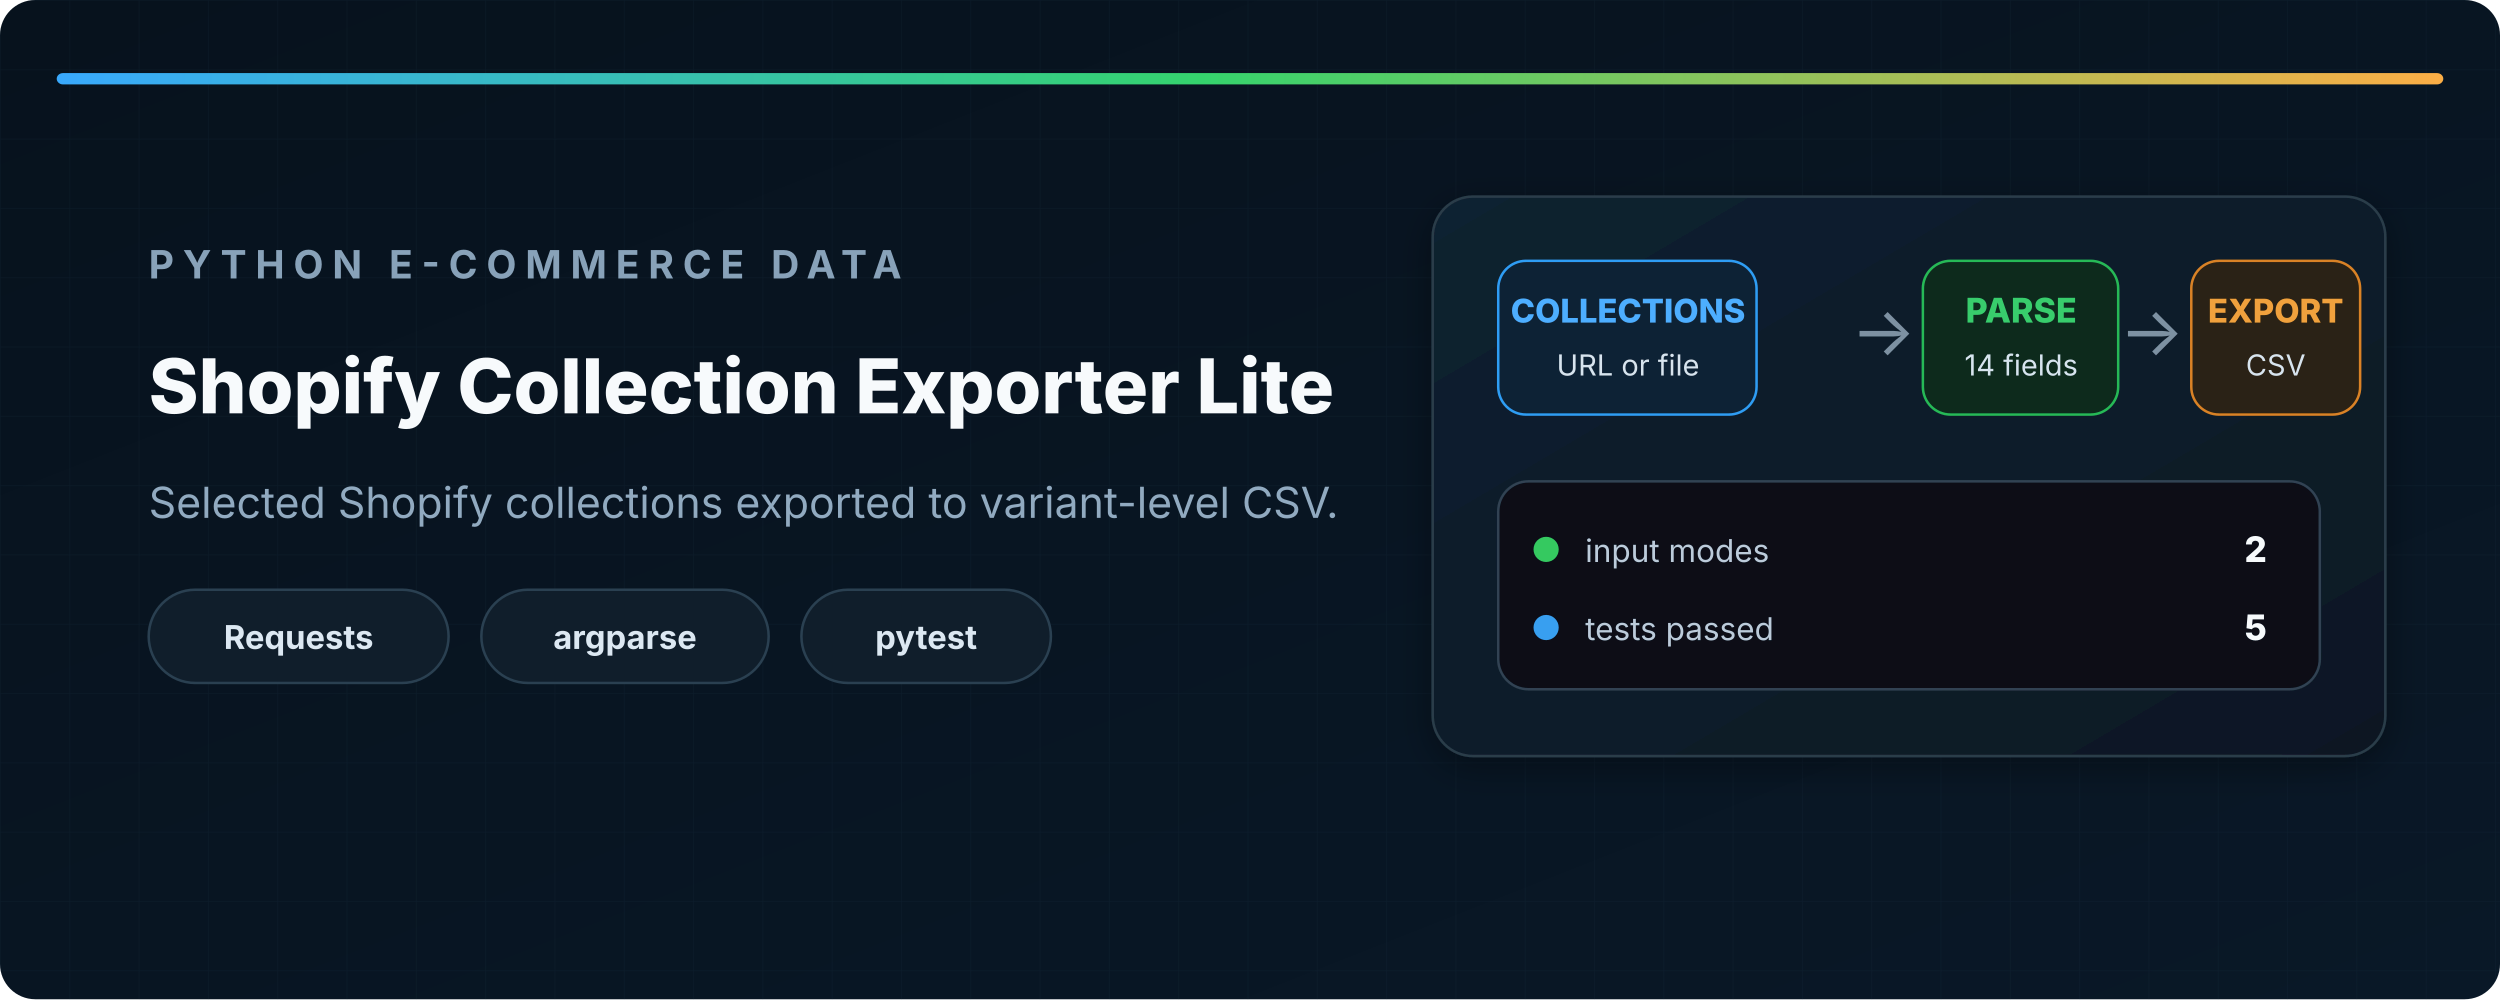
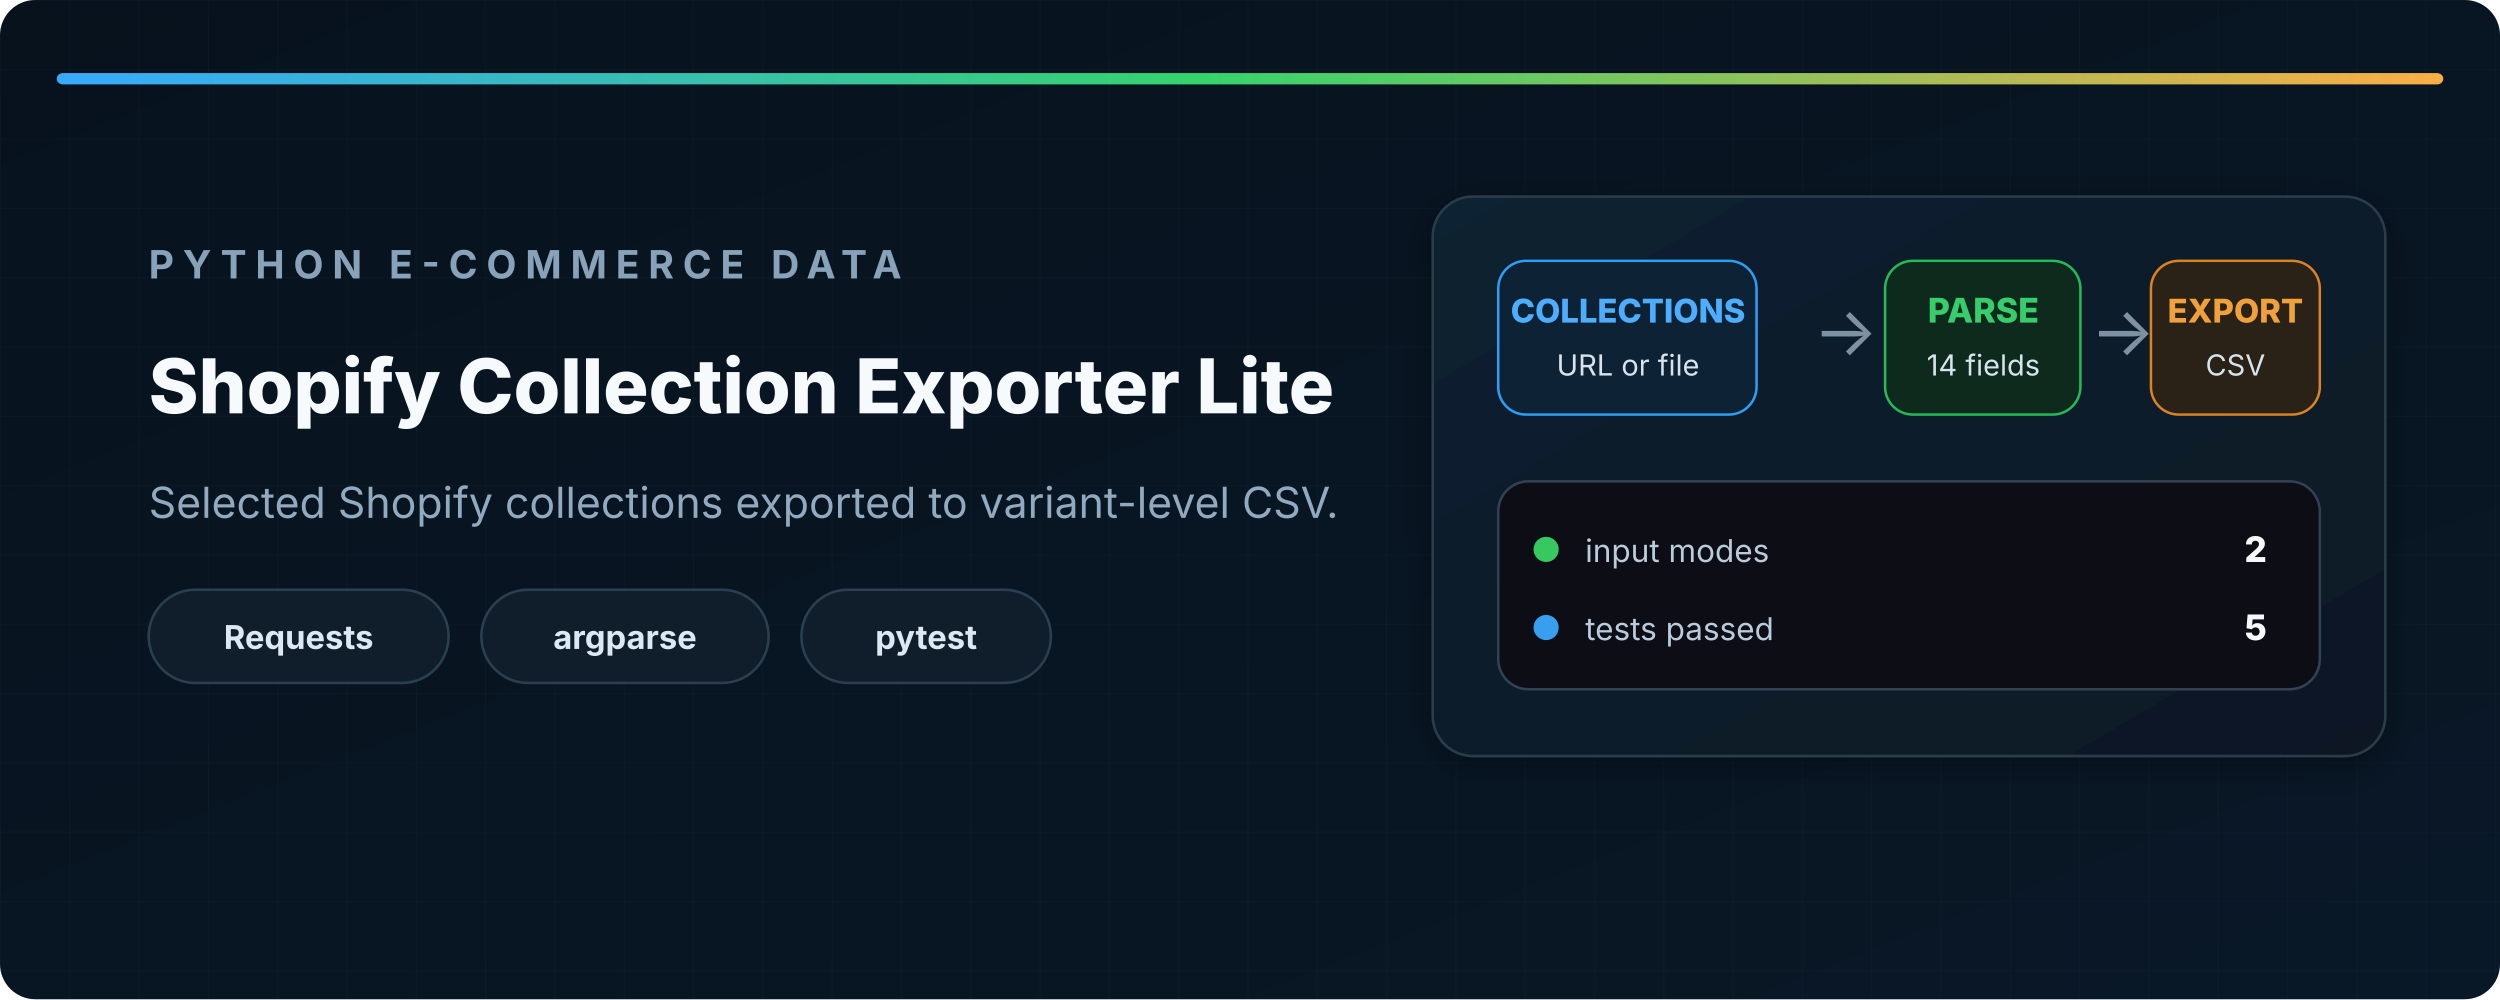
<svg xmlns="http://www.w3.org/2000/svg" width="1984" height="793" viewBox="0 0 1984 793" role="img" aria-labelledby="title desc">
  <defs>
    <linearGradient id="bg" x1="0" y1="0" x2="1" y2="1">
      <stop stop-color="#07121d" />
      <stop offset="1" stop-color="#091827" />
    </linearGradient>
    <linearGradient id="accent" x1="0" y1="0" x2="1" y2="0">
      <stop stop-color="#39a8ff" />
      <stop offset=".48" stop-color="#35d36d" />
      <stop offset="1" stop-color="#ffad45" />
    </linearGradient>
    <linearGradient id="panel" x1="0" y1="0" x2="1" y2="1">
      <stop stop-color="#102130" />
      <stop offset="1" stop-color="#0b1824" />
    </linearGradient>
    <pattern id="grid" width="55" height="55" patternUnits="userSpaceOnUse">
      <path d="M55 0H0V55" fill="none" stroke="#254055" stroke-opacity=".18" />
    </pattern>
    <filter id="shadow" x="-20%" y="-20%" width="140%" height="140%">
      <feDropShadow dx="0" dy="8" stdDeviation="14" flood-color="#000" flood-opacity=".35" />
    </filter>
  </defs>
  <rect width="1984" height="793" rx="28" fill="url(#bg)" />
  <rect width="1984" height="793" rx="28" fill="url(#grid)" />
  <rect x="45" y="58" width="1894" height="9" rx="5" fill="url(#accent)" />
  <g font-family="Inter,Segoe UI,Arial,sans-serif">
    <text x="118" y="221" fill="#88a2b9" font-size="31" font-weight="700" letter-spacing="7">PYTHON E-COMMERCE DATA</text>
    <text x="118" y="328" fill="#f7fafc" font-size="60" font-weight="800">Shopify Collection Exporter Lite</text>
    <text x="118" y="411" fill="#91aac0" font-size="34">Selected Shopify collections exported to variant-level CSV.</text>
    <g transform="translate(118 468)">
      <rect width="238" height="74" rx="37" fill="#101e2b" stroke="#2a4051" stroke-width="2" />
      <text x="119" y="47" text-anchor="middle" fill="#dce8f2" font-size="26" font-weight="700">Requests</text>
      <rect x="264" width="228" height="74" rx="37" fill="#101e2b" stroke="#2a4051" stroke-width="2" />
      <text x="378" y="47" text-anchor="middle" fill="#dce8f2" font-size="26" font-weight="700">argparse</text>
      <rect x="518" width="198" height="74" rx="37" fill="#101e2b" stroke="#2a4051" stroke-width="2" />
      <text x="617" y="47" text-anchor="middle" fill="#dce8f2" font-size="26" font-weight="700">pytest</text>
    </g>
    <g transform="translate(1137 156)" filter="url(#shadow)">
      <rect width="756" height="444" rx="32" fill="url(#panel)" stroke="#2b3c4a" stroke-width="2" />
      <g transform="translate(52 51)">
        <rect width="205" height="122" rx="22" fill="#102234" stroke="#2f9df4" stroke-width="2" />
        <text x="103" y="49" text-anchor="middle" fill="#4daeff" font-size="26" font-weight="800">COLLECTIONS</text>
        <text x="103" y="91" text-anchor="middle" fill="#d7e4ee" font-size="23">URL or file</text>
-         <text x="280" y="75" fill="#7d91a2" font-size="54">→</text>
-         <rect x="337" width="155" height="122" rx="22" fill="#0b291d" stroke="#27b957" stroke-width="2" />
-         <text x="415" y="49" text-anchor="middle" fill="#39cd6c" font-size="27" font-weight="800">PARSE</text>
-         <text x="415" y="91" text-anchor="middle" fill="#d7e4ee" font-size="23">14 fields</text>
-         <text x="493" y="75" fill="#7d91a2" font-size="54">→</text>
-         <rect x="550" width="134" height="122" rx="22" fill="#2a2012" stroke="#d98225" stroke-width="2" />
-         <text x="617" y="49" text-anchor="middle" fill="#f0a13c" font-size="26" font-weight="800">EXPORT</text>
-         <text x="617" y="91" text-anchor="middle" fill="#d7e4ee" font-size="23">CSV</text>
+         <text x="250" y="75" fill="#7d91a2" font-size="54">→</text>
+         <rect x="307" width="155" height="122" rx="22" fill="#0b291d" stroke="#27b957" stroke-width="2" />
+         <text x="385" y="49" text-anchor="middle" fill="#39cd6c" font-size="27" font-weight="800">PARSE</text>
+         <text x="385" y="91" text-anchor="middle" fill="#d7e4ee" font-size="23">14 fields</text>
+         <text x="470" y="75" fill="#7d91a2" font-size="54">→</text>
+         <rect x="518" width="134" height="122" rx="22" fill="#2a2012" stroke="#d98225" stroke-width="2" />
+         <text x="585" y="49" text-anchor="middle" fill="#f0a13c" font-size="26" font-weight="800">EXPORT</text>
+         <text x="585" y="91" text-anchor="middle" fill="#d7e4ee" font-size="23">CSV</text>
      </g>
      <g transform="translate(52 226)">
        <rect width="652" height="165" rx="24" fill="#070d18" stroke="#304252" stroke-width="2" />
        <circle cx="38" cy="54" r="10" fill="#35c960" />
        <text x="69" y="64" fill="#bccbda" font-size="25">input modes</text>
        <text x="610" y="64" text-anchor="end" fill="#f7fafc" font-size="28" font-weight="800">2</text>
        <circle cx="38" cy="116" r="10" fill="#399ff0" />
        <text x="69" y="126" fill="#bccbda" font-size="25">tests passed</text>
        <text x="610" y="126" text-anchor="end" fill="#f7fafc" font-size="28" font-weight="800">5</text>
      </g>
    </g>
  </g>
</svg>
